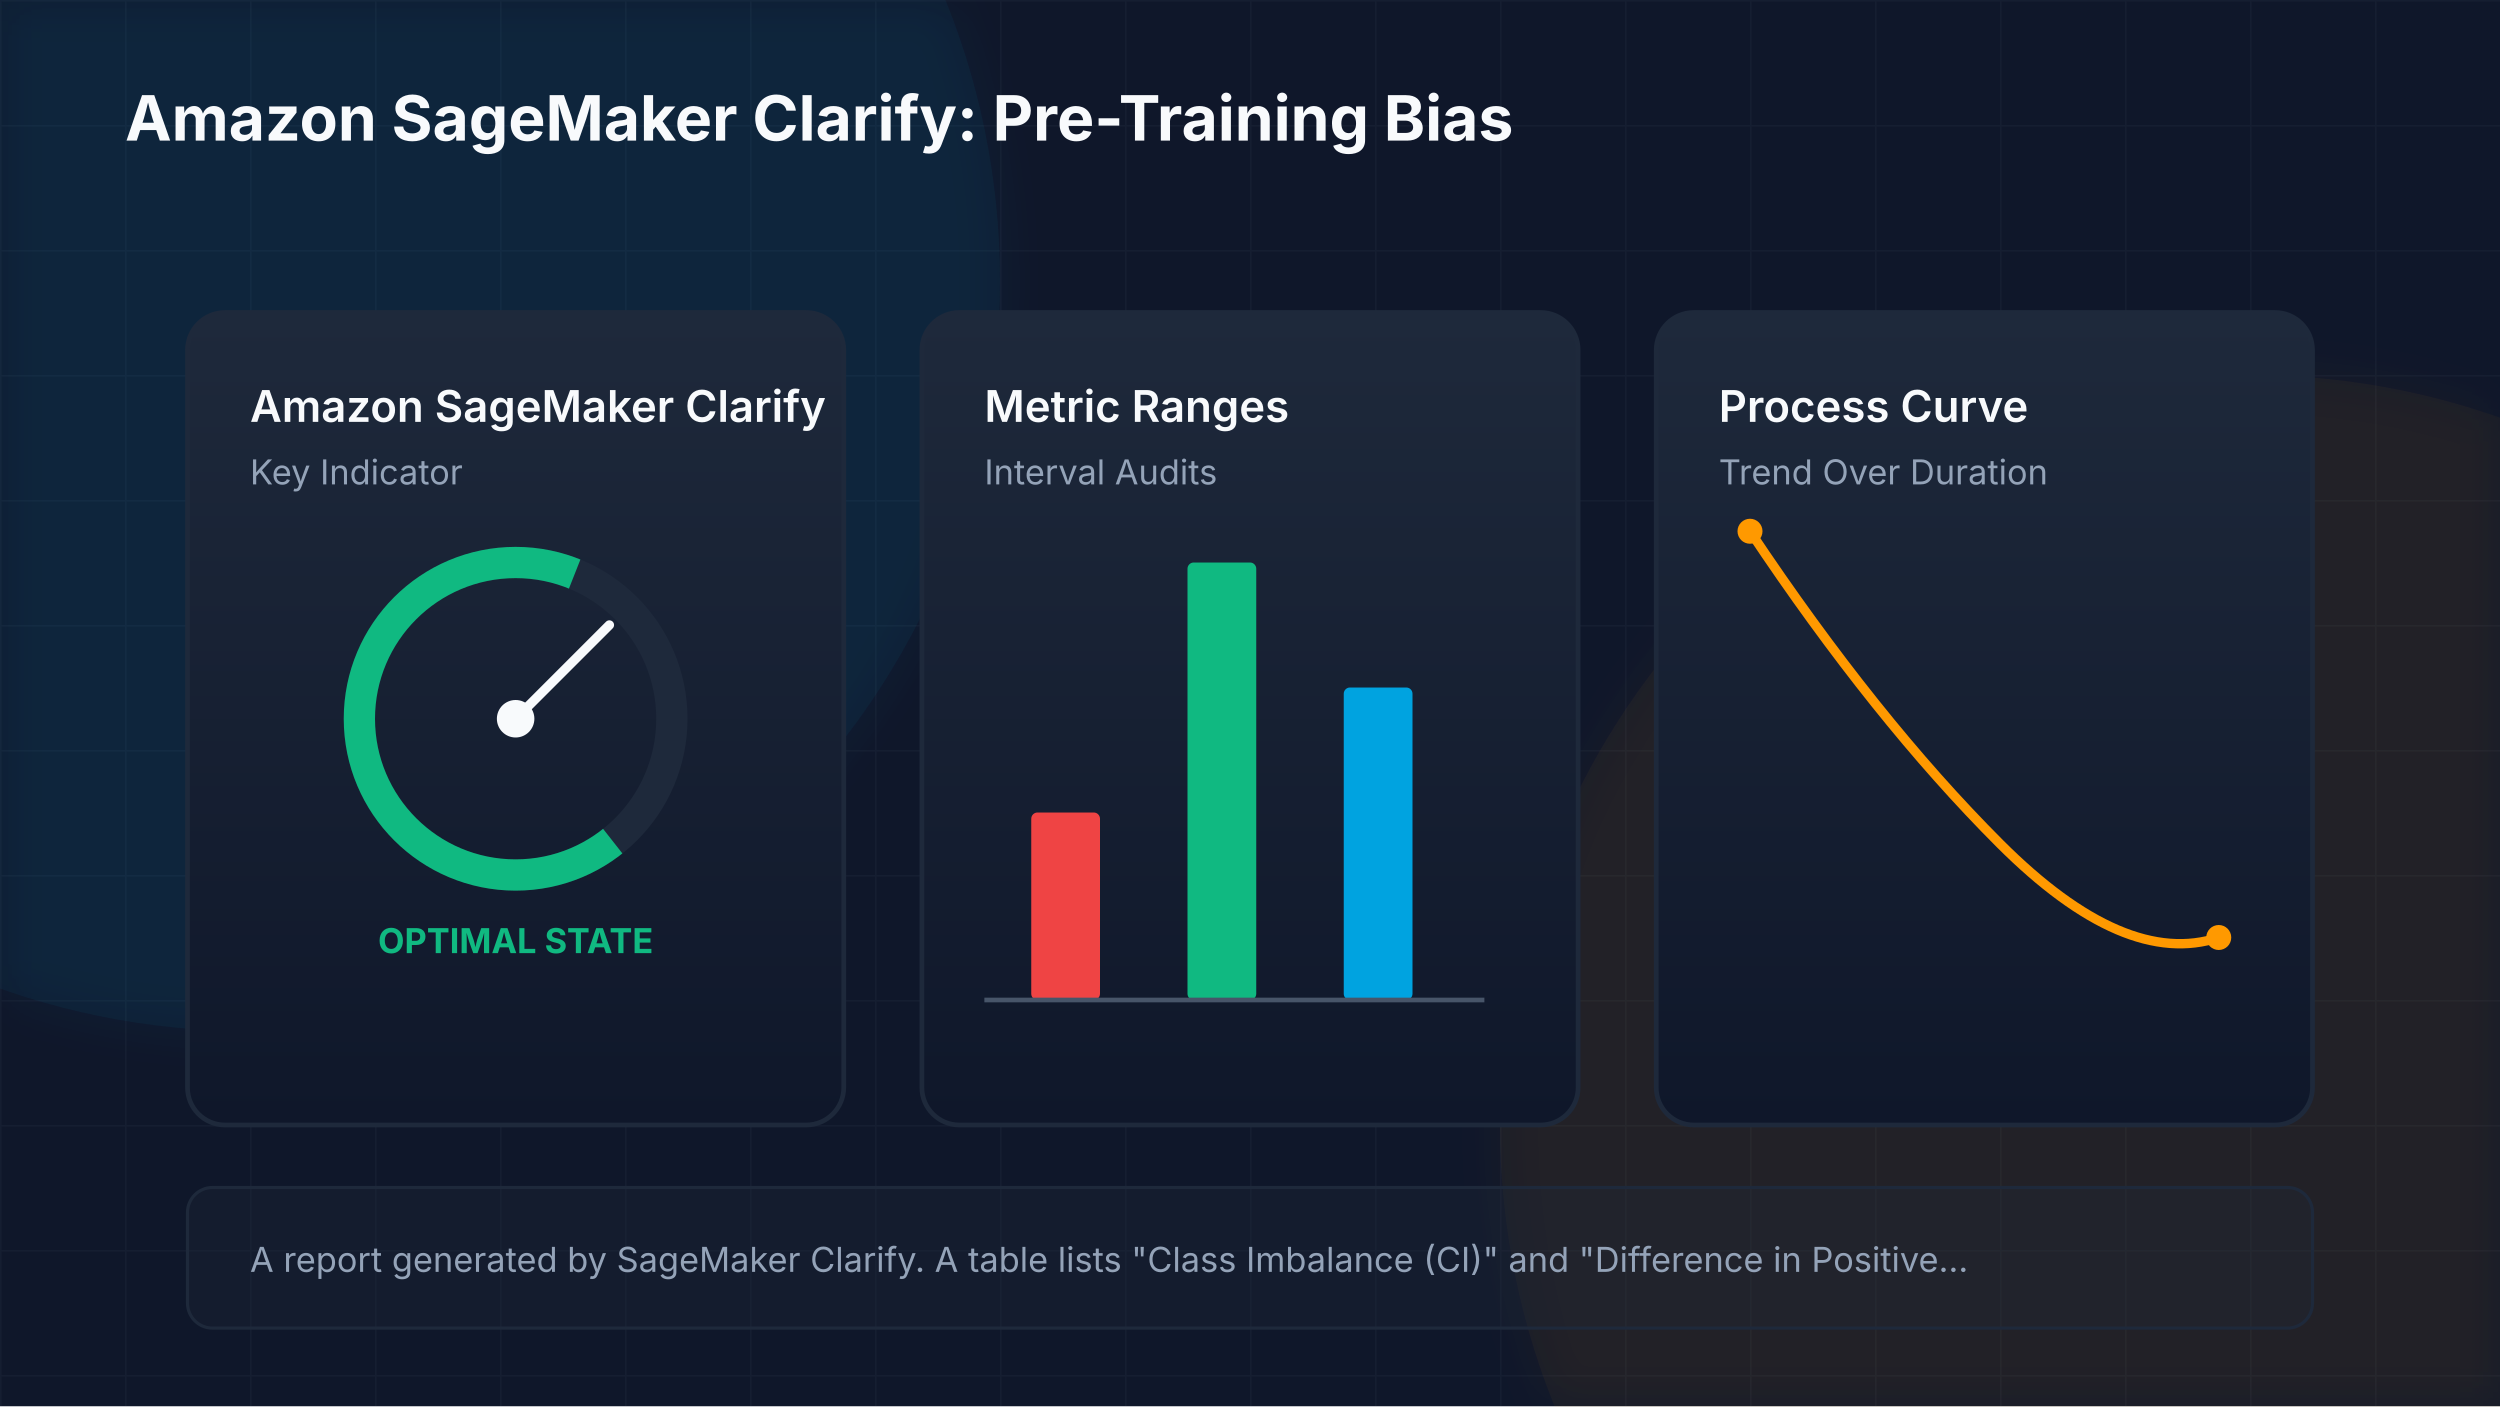
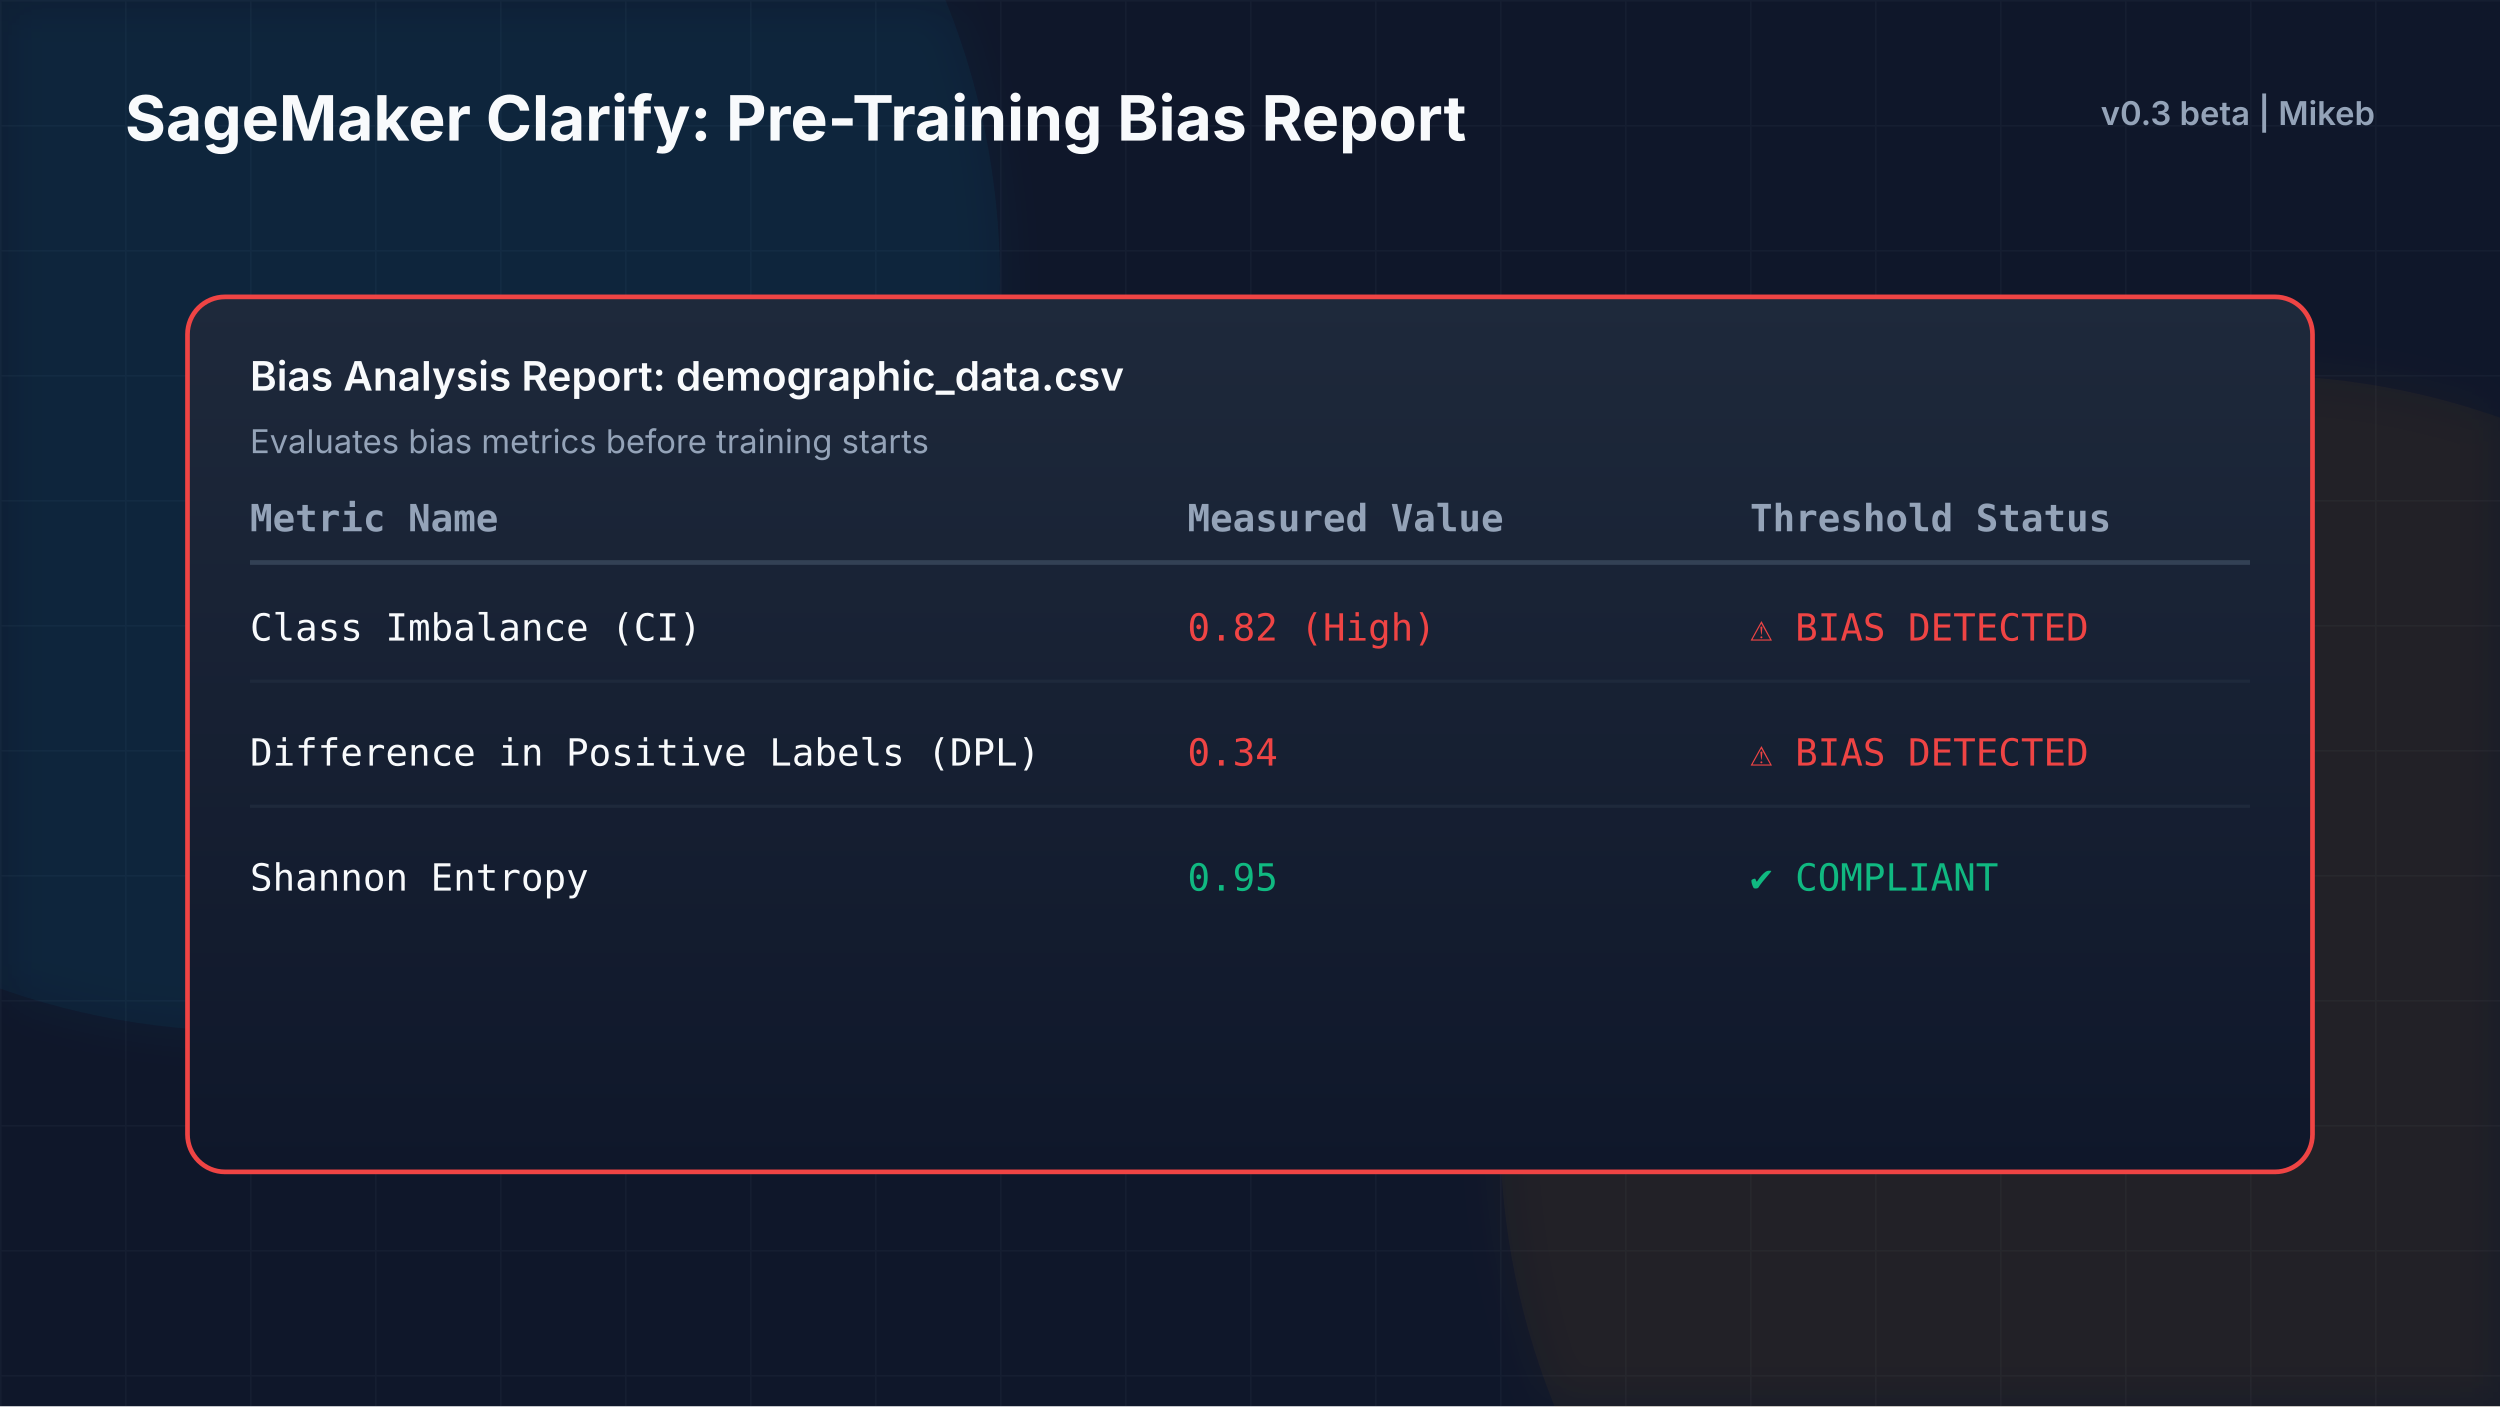
<svg xmlns="http://www.w3.org/2000/svg" viewBox="0 0 800 450" width="100%" height="100%">
  <defs>
    <linearGradient id="aws-orange" x1="0%" y1="0%" x2="100%" y2="100%">
      <stop offset="0%" stop-color="#FF9900" />
      <stop offset="100%" stop-color="#FFC400" />
    </linearGradient>
    <linearGradient id="cloud-blue" x1="0%" y1="0%" x2="100%" y2="100%">
      <stop offset="0%" stop-color="#00A3E0" />
      <stop offset="100%" stop-color="#1D70B8" />
    </linearGradient>
    <linearGradient id="success-green" x1="0%" y1="0%" x2="100%" y2="100%">
      <stop offset="0%" stop-color="#10B981" />
      <stop offset="100%" stop-color="#059669" />
    </linearGradient>
    <linearGradient id="alert-red" x1="0%" y1="0%" x2="100%" y2="100%">
      <stop offset="0%" stop-color="#EF4444" />
      <stop offset="100%" stop-color="#DC2626" />
    </linearGradient>
    <linearGradient id="warning-gold" x1="0%" y1="0%" x2="100%" y2="100%">
      <stop offset="0%" stop-color="#F59E0B" />
      <stop offset="100%" stop-color="#D97706" />
    </linearGradient>
    <linearGradient id="dark-card" x1="0%" y1="0%" x2="0%" y2="100%">
      <stop offset="0%" stop-color="#1E293B" />
      <stop offset="100%" stop-color="#0F172A" />
    </linearGradient>
    <linearGradient id="purple-glow" x1="0%" y1="0%" x2="100%" y2="100%">
      <stop offset="0%" stop-color="#8B5CF6" />
      <stop offset="100%" stop-color="#6D28D9" />
    </linearGradient>
    <filter id="glow-orange" x="-20%" y="-20%" width="140%" height="140%">
      <feGaussianBlur stdDeviation="8" result="blur" />
      <feComposite in="SourceGraphic" in2="blur" operator="over" />
    </filter>
    <filter id="glow-blue" x="-20%" y="-20%" width="140%" height="140%">
      <feGaussianBlur stdDeviation="8" result="blur" />
      <feComposite in="SourceGraphic" in2="blur" operator="over" />
    </filter>
    <pattern id="grid" width="40" height="40" patternUnits="userSpaceOnUse">
      <path d="M 40 0 L 0 0 0 40" fill="none" stroke="rgba(148, 163, 184, 0.05)" stroke-width="1" />
    </pattern>
  </defs>
  <rect width="800" height="450" fill="#0F172A" />
  <rect width="800" height="450" fill="url(#grid)" />
-   <circle cx="80.0" cy="90.0" r="240.0" fill="rgba(0, 163, 224, 0.05)" filter="url(#glow-blue)" />
-   <circle cx="720.0" cy="360.0" r="240.0" fill="rgba(255, 153, 0, 0.04)" filter="url(#glow-orange)" />
-   <text x="40" y="45" font-family="Inter, system-ui, sans-serif" font-size="20" font-weight="700" fill="#F8FAFC">Amazon SageMaker Clarify: Pre-Training Bias</text>
-   <rect x="60" y="100" width="210" height="260" rx="12" fill="url(#dark-card)" stroke="#1E293B" stroke-width="1.5" />
-   <text x="80" y="135" font-family="Inter, system-ui, sans-serif" font-size="14" font-weight="600" fill="#F8FAFC">Amazon SageMaker Clarify</text>
-   <text x="80" y="155" font-family="Inter, system-ui, sans-serif" font-size="11" fill="#94A3B8">Key Indicator</text>
-   <circle cx="165" cy="230" r="50" fill="none" stroke="#1E293B" stroke-width="10" />
-   <circle cx="165" cy="230" r="50" fill="none" stroke="#10B981" stroke-width="10" stroke-dasharray="210 314" stroke-dashoffset="-45" />
-   <line x1="165" y1="230" x2="195" y2="200" stroke="#F8FAFC" stroke-width="3" stroke-linecap="round" />
-   <circle cx="165" cy="230" r="6" fill="#F8FAFC" />
-   <text x="165" y="305" font-family="Inter" font-size="11" font-weight="700" fill="#10B981" text-anchor="middle">OPTIMAL STATE</text>
-   <rect x="295" y="100" width="210" height="260" rx="12" fill="url(#dark-card)" stroke="#1E293B" stroke-width="1.5" />
-   <text x="315" y="135" font-family="Inter, system-ui, sans-serif" font-size="14" font-weight="600" fill="#F8FAFC">Metric Ranges</text>
-   <text x="315" y="155" font-family="Inter, system-ui, sans-serif" font-size="11" fill="#94A3B8">Interval Audits</text>
-   <rect x="330" y="260" width="22" height="60" rx="2" fill="#EF4444" />
-   <rect x="380" y="180" width="22" height="140" rx="2" fill="#10B981" />
-   <rect x="430" y="220" width="22" height="100" rx="2" fill="#00A3E0" />
-   <line x1="315" y1="320" x2="475" y2="320" stroke="#475569" stroke-width="1.5" />
-   <rect x="530" y="100" width="210" height="260" rx="12" fill="url(#dark-card)" stroke="#1E293B" stroke-width="1.5" />
-   <text x="550" y="135" font-family="Inter, system-ui, sans-serif" font-size="14" font-weight="600" fill="#F8FAFC">Process Curve</text>
-   <text x="550" y="155" font-family="Inter, system-ui, sans-serif" font-size="11" fill="#94A3B8">Trend Over Duration</text>
-   <path d="M 560,170 Q 600,230 640,270 T 710,300" fill="none" stroke="#FF9900" stroke-width="3" />
-   <circle cx="560" cy="170" r="4" fill="#FF9900" />
-   <circle cx="710" cy="300" r="4" fill="#FF9900" />
-   <rect x="60" y="380" width="680" height="45" rx="8" fill="rgba(30,41,59,0.3)" stroke="#1E293B" stroke-width="1" />
-   <text x="80" y="407" font-family="Inter" font-size="11" fill="#94A3B8">A report generated by SageMaker Clarify. A table lists "Class Imbalance (CI)" and "Difference in Positive...</text>
+   <circle cx="80" cy="90" r="240" fill="rgba(0, 163, 224, 0.05)" filter="url(#glow-blue)" />
+   <circle cx="720" cy="360" r="240" fill="rgba(255, 153, 0, 0.04)" filter="url(#glow-orange)" />
+   <text x="40" y="45" font-family="Inter, system-ui, sans-serif" font-size="20" font-weight="700" fill="#F8FAFC">SageMaker Clarify: Pre-Training Bias Report</text>
+   <text x="760" y="40" font-family="Inter, system-ui, sans-serif" font-size="10.5" font-weight="600" fill="#94A3B8" text-anchor="end">v0.3 beta | Mikeb</text>
+   <rect x="60" y="95" width="680" height="280" rx="12" fill="url(#dark-card)" stroke="#EF4444" stroke-width="1.5" />
+   <text x="80" y="125" font-family="Inter, system-ui, sans-serif" font-size="13" font-weight="600" fill="#F8FAFC">Bias Analysis Report: demographic_data.csv</text>
+   <text x="80" y="145" font-family="Inter, system-ui, sans-serif" font-size="10.5" fill="#94A3B8">Evaluates bias metrics before training starts</text>
+   <g transform="translate(80, 160)" font-family="monospace" font-size="12">
+     <text x="0" y="10" fill="#94A3B8" font-weight="700">Metric Name</text>
+     <text x="300" y="10" fill="#94A3B8" font-weight="700">Measured Value</text>
+     <text x="480" y="10" fill="#94A3B8" font-weight="700">Threshold Status</text>
+     <line x1="0" y1="20" x2="640" y2="20" stroke="#334155" stroke-width="1.5" />
+     <text x="0" y="45" fill="#F8FAFC">Class Imbalance (CI)</text>
+     <text x="300" y="45" fill="#EF4444">0.82 (High)</text>
+     <text x="480" y="45" fill="#EF4444">⚠ BIAS DETECTED</text>
+     <line x1="0" y1="58" x2="640" y2="58" stroke="#1E293B" stroke-width="1" />
+     <text x="0" y="85" fill="#F8FAFC">Difference in Positive Labels (DPL)</text>
+     <text x="300" y="85" fill="#EF4444">0.34</text>
+     <text x="480" y="85" fill="#EF4444">⚠ BIAS DETECTED</text>
+     <line x1="0" y1="98" x2="640" y2="98" stroke="#1E293B" stroke-width="1" />
+     <text x="0" y="125" fill="#F8FAFC">Shannon Entropy</text>
+     <text x="300" y="125" fill="#10B981">0.95</text>
+     <text x="480" y="125" fill="#10B981">✔ COMPLIANT</text>
+   </g>
</svg>
